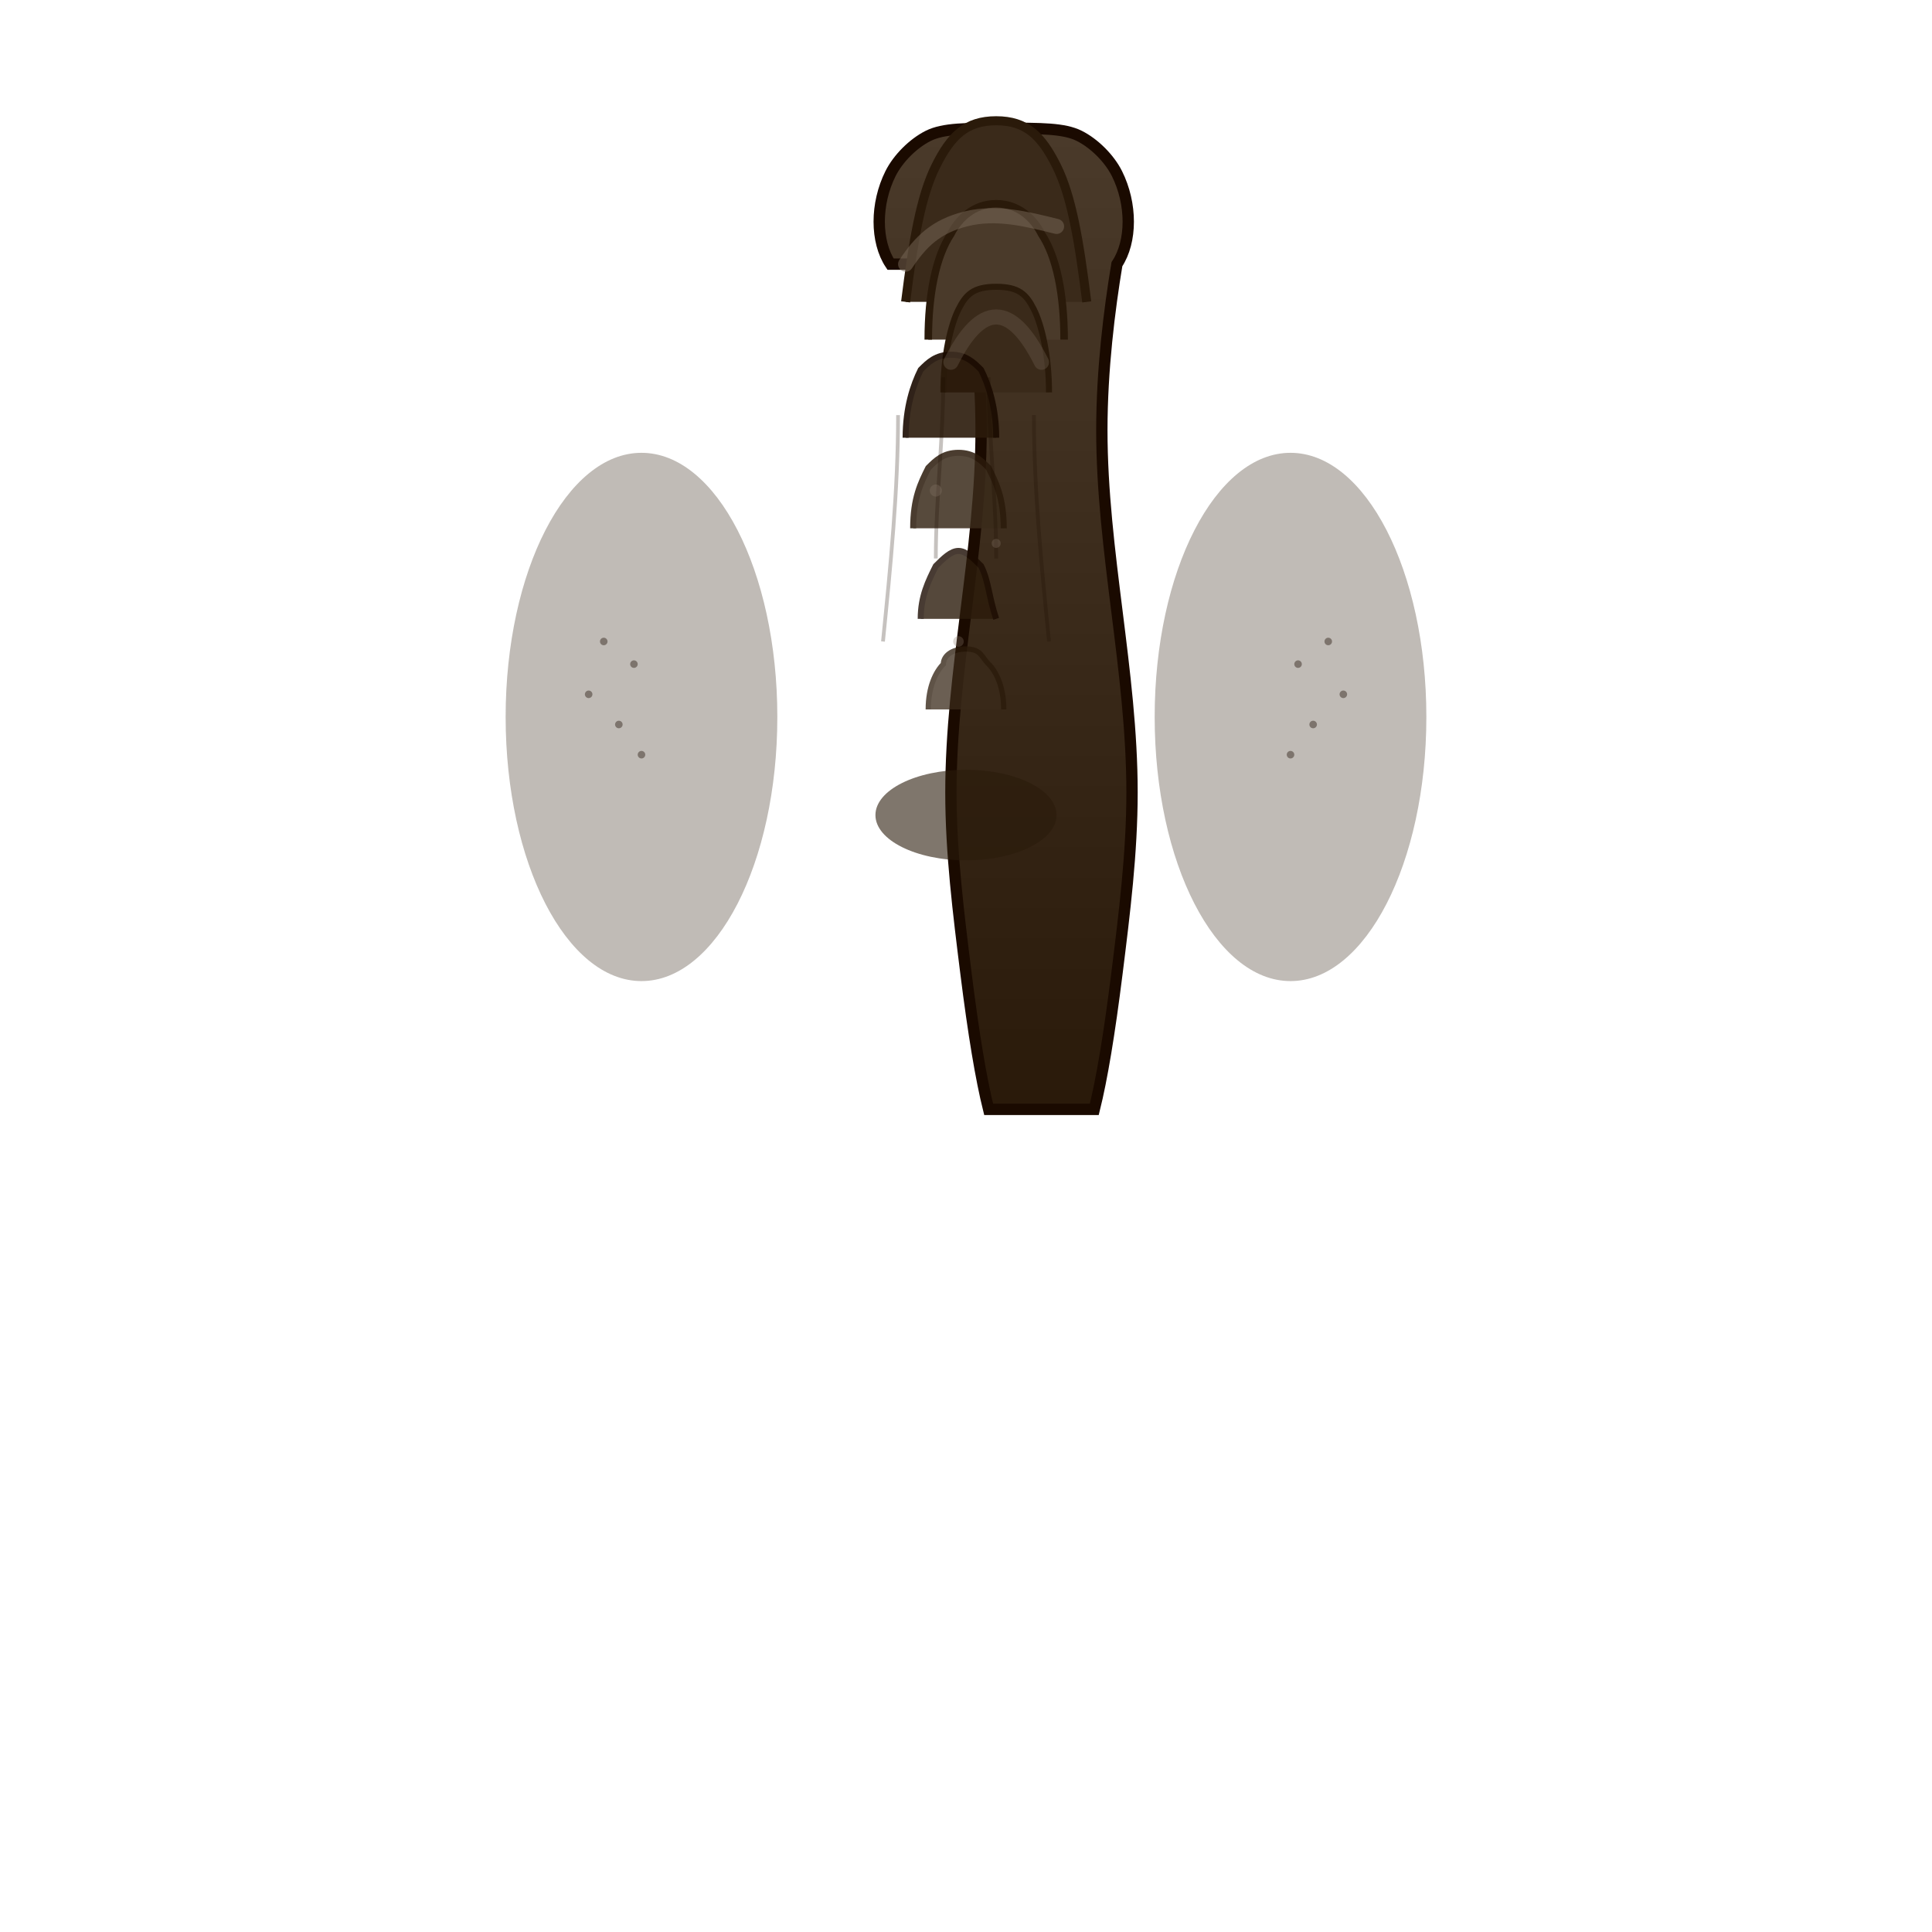
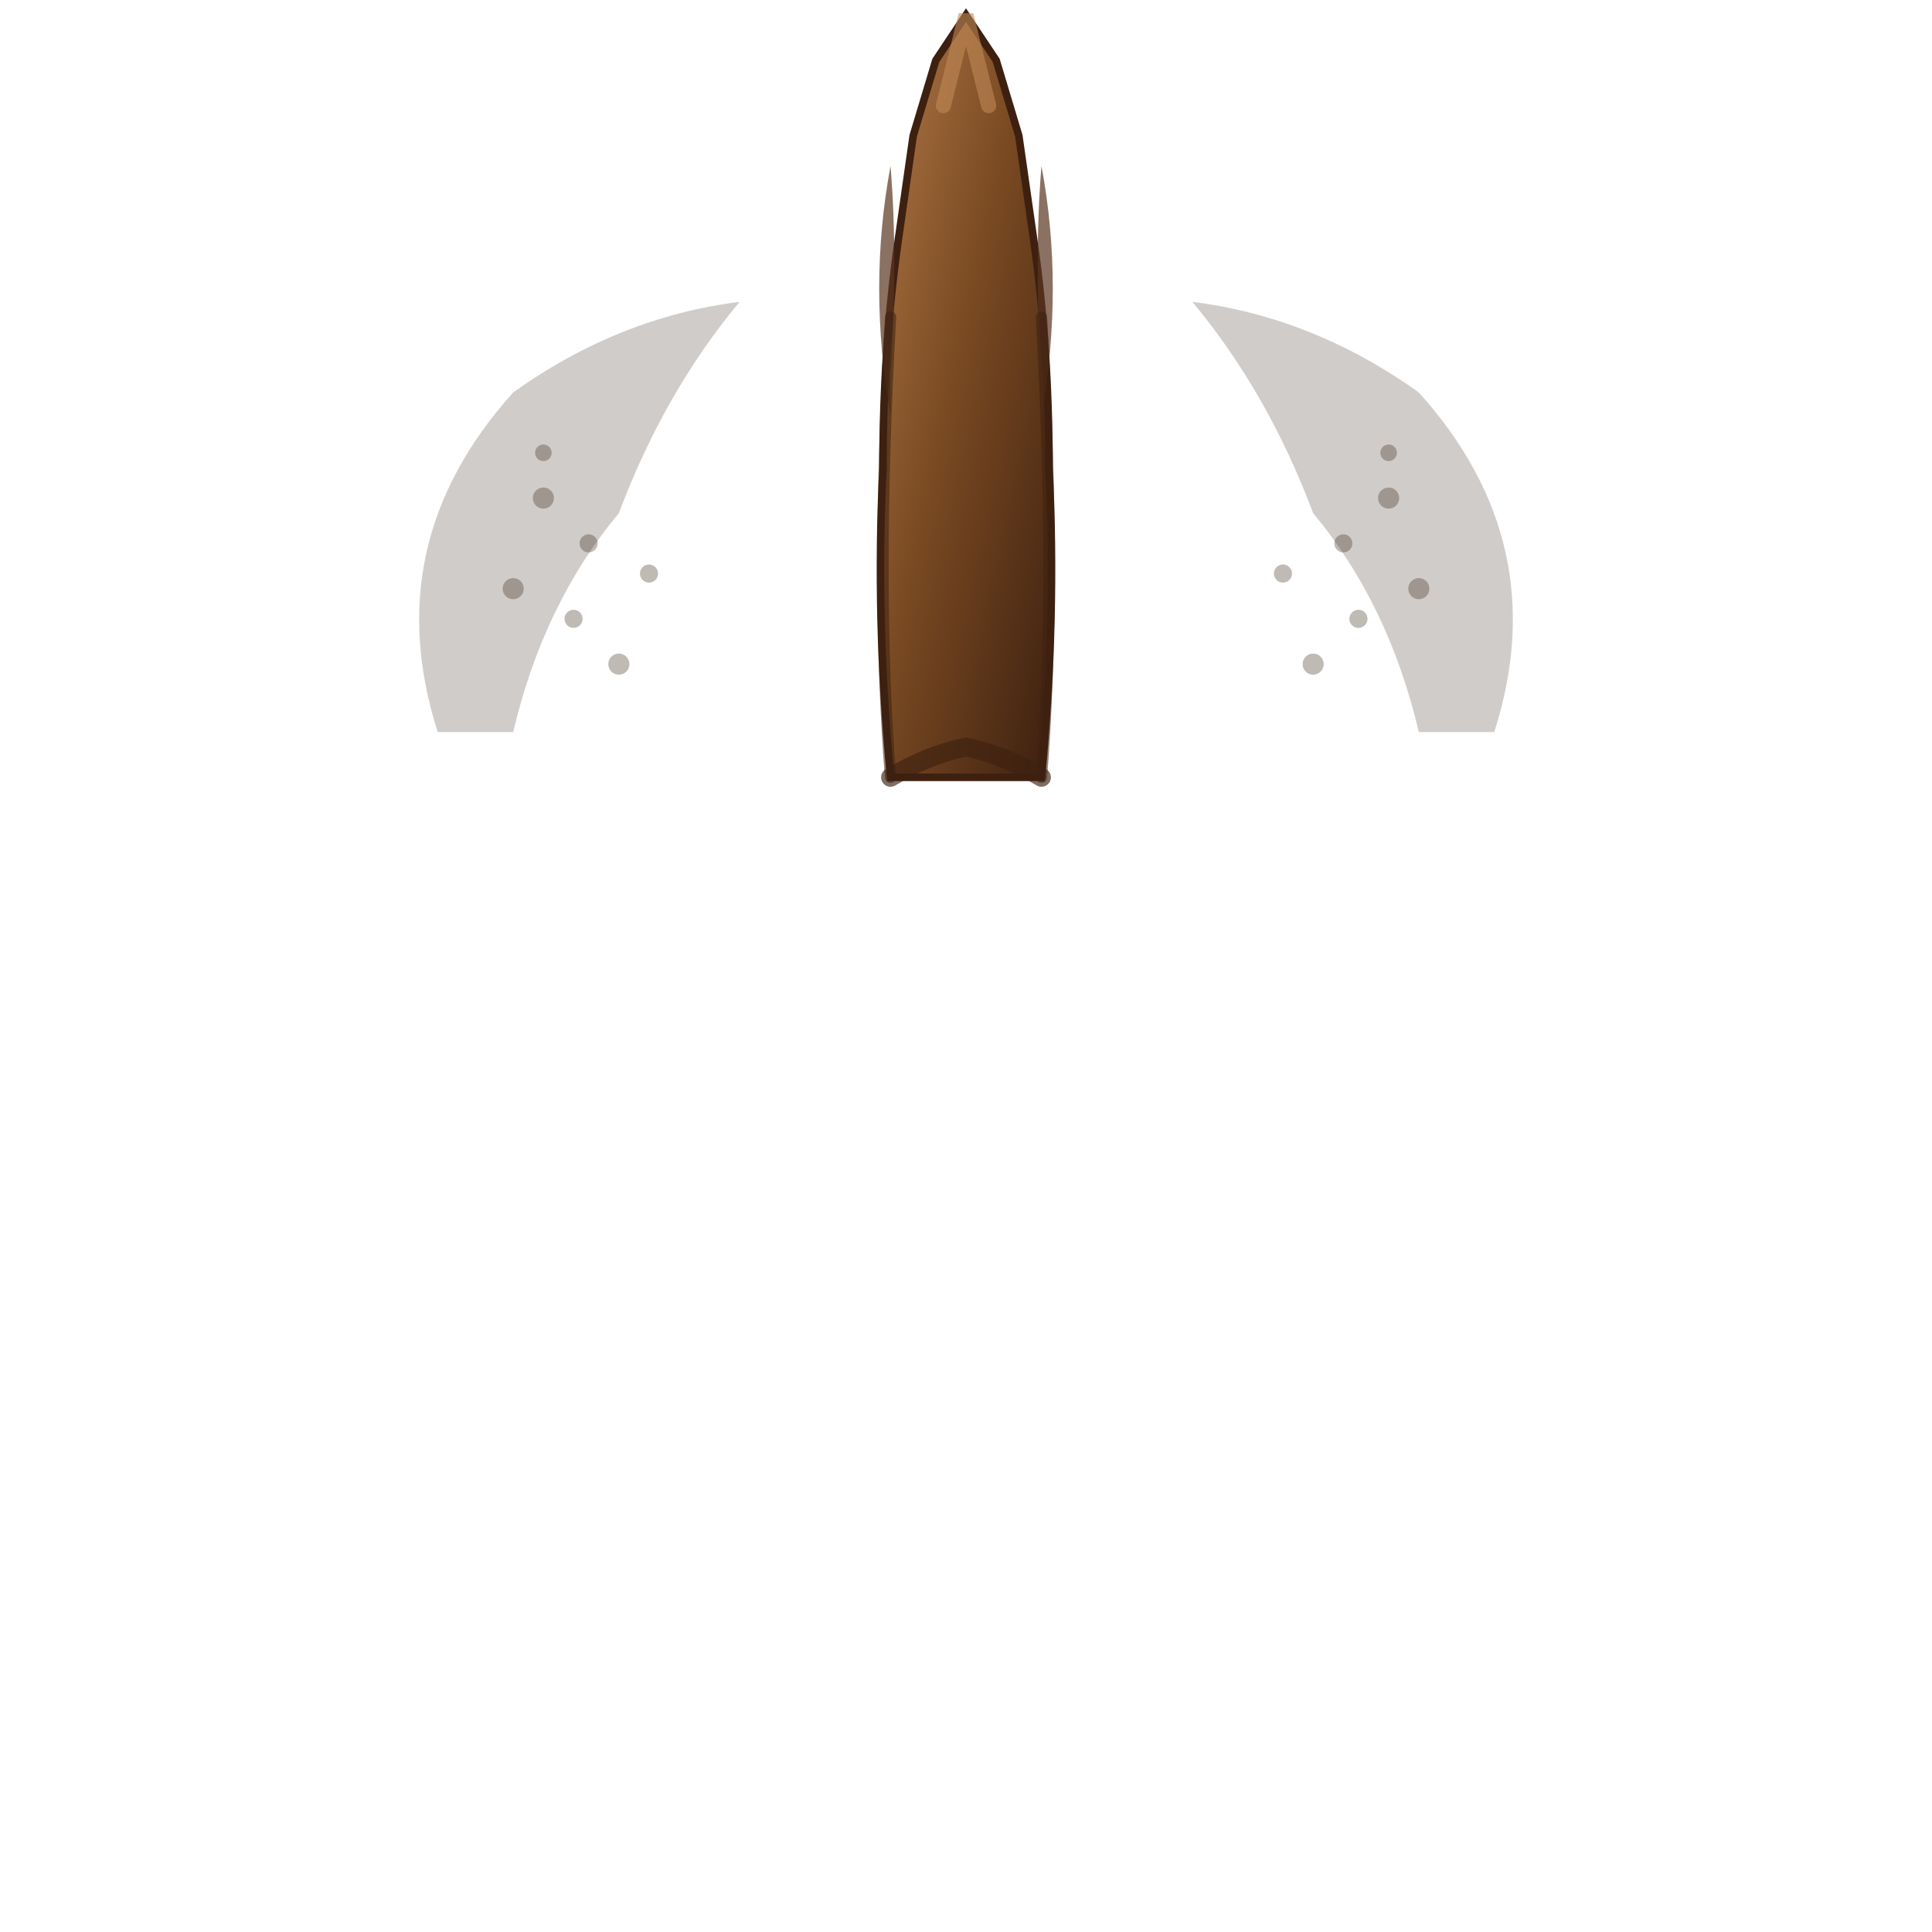
<svg xmlns="http://www.w3.org/2000/svg" width="256" height="256" viewBox="0 0 256 256">
  <defs>
-     <linearGradient id="mohawkGrad" x1="0%" y1="0%" x2="0%" y2="100%">
-       <stop offset="0%" stop-color="#4a3a2a" />
-       <stop offset="50%" stop-color="#3a2a1a" />
-       <stop offset="100%" stop-color="#2a1a0a" />
+     <linearGradient id="moh_grad" x1="0%" y1="0%" x2="100%" y2="100%">
+       <stop offset="0%" stop-color="#B07848" />
+       <stop offset="45%" stop-color="#7A4A22" />
+       <stop offset="100%" stop-color="#3D2010" />
    </linearGradient>
-     <linearGradient id="hairHighlight" x1="0%" y1="0%" x2="100%" y2="0%">
-       <stop offset="0%" stop-color="#5a4a3a" stop-opacity="0" />
-       <stop offset="50%" stop-color="#6a5a4a" stop-opacity="0.6" />
-       <stop offset="100%" stop-color="#5a4a3a" stop-opacity="0" />
+     <linearGradient id="moh_hilite" x1="0%" y1="0%" x2="100%" y2="0%">
+       <stop offset="0%" stop-color="#C08850" stop-opacity="0" />
+       <stop offset="50%" stop-color="#C08850" stop-opacity="0.6" />
+       <stop offset="100%" stop-color="#C08850" stop-opacity="0" />
    </linearGradient>
  </defs>
-   <ellipse cx="85" cy="95" rx="18" ry="35" fill="#2a1a0a" opacity="0.3" />
-   <ellipse cx="171" cy="95" rx="18" ry="35" fill="#2a1a0a" opacity="0.3" />
-   <g opacity="0.4" fill="#1a0a00">
-     <circle cx="80" cy="85" r="0.5" />
-     <circle cx="84" cy="88" r="0.5" />
-     <circle cx="78" cy="92" r="0.5" />
-     <circle cx="82" cy="96" r="0.5" />
-     <circle cx="85" cy="100" r="0.5" />
-     <circle cx="176" cy="85" r="0.5" />
-     <circle cx="172" cy="88" r="0.5" />
-     <circle cx="178" cy="92" r="0.5" />
-     <circle cx="174" cy="96" r="0.5" />
-     <circle cx="171" cy="100" r="0.5" />
+   <path d="     M 58,97     Q 50,72  68,52     Q 82,42  98,40     Q 88,52  82,68     Q 72,80  68,97     Z" fill="#2A1808" opacity="0.22" />
+   <path d="     M 198,97     Q 206,72  188,52     Q 174,42  158,40     Q 168,52  174,68     Q 184,80  188,97     Z" fill="#2A1808" opacity="0.22" />
+   <g fill="#2A1808" opacity="0.30">
+     <circle cx="72" cy="66" r="1.4" />
+     <circle cx="78" cy="72" r="1.2" />
+     <circle cx="68" cy="78" r="1.4" />
+     <circle cx="76" cy="82" r="1.2" />
+     <circle cx="82" cy="88" r="1.4" />
+     <circle cx="72" cy="60" r="1.1" />
+     <circle cx="86" cy="76" r="1.2" />
+     <circle cx="184" cy="66" r="1.4" />
+     <circle cx="178" cy="72" r="1.2" />
+     <circle cx="188" cy="78" r="1.4" />
+     <circle cx="180" cy="82" r="1.2" />
+     <circle cx="174" cy="88" r="1.4" />
+     <circle cx="184" cy="60" r="1.1" />
+     <circle cx="170" cy="76" r="1.2" />
  </g>
-   <path d="M118 35c-2-3-2-8 0-12c1-2 3-4 5-5c2-1 5-1 10-1c5 0 8 0 10 1c2 1 4 3 5 5c2 4 2 9 0 12l0 0            c-1 6-2 14-2 22c0 8 1 16 2 24c1 8 2 16 2 24c0 8-1 16-2 24c-1 8-2 14-3 18            h-14            c-1-4-2-10-3-18c-1-8-2-16-2-24c0-8 1-16 2-24c1-8 2-16 2-24c0-8-1-16-2-22z" fill="url(#mohawkGrad)" stroke="#1a0a00" stroke-width="1.5" />
-   <path d="M120 40c1-8 2-14 4-18c2-4 4-6 8-6c4 0 6 2 8 6c2 4 3 10 4 18" fill="#3a2a1a" stroke="#2a1a0a" stroke-width="1.2" stroke-linejoin="miter" />
-   <path d="M123 45c0-6 1-11 3-14c1-2 3-4 6-4c3 0 5 2 6 4c2 3 3 8 3 14" fill="#4a3a2a" stroke="#2a1a0a" stroke-width="1" stroke-linejoin="miter" />
-   <path d="M125 52c0-5 1-9 2-11c1-2 2-3 5-3c3 0 4 1 5 3c1 2 2 6 2 11" fill="#3a2a1a" stroke="#2a1a0a" stroke-width="0.8" stroke-linejoin="miter" />
-   <path d="M120 58c0-4 1-7 2-9c1-1 2-2 4-2c2 0 3 1 4 2c1 2 2 5 2 9" fill="#2a1a0a" stroke="#1a0a00" stroke-width="0.8" opacity="0.9" />
-   <path d="M121 70c0-4 1-6 2-8c1-1 2-2 4-2c2 0 3 1 4 2c1 2 2 4 2 8" fill="#3a2a1a" stroke="#2a1a0a" stroke-width="0.8" opacity="0.85" />
-   <path d="M122 82c0-3 1-5 2-7c1-1 2-2 3-2c1 0 2 1 3 2c1 2 1 4 2 7" fill="#2a1a0a" stroke="#1a0a00" stroke-width="0.8" opacity="0.8" />
-   <path d="M123 94c0-3 1-5 2-6c0-1 1-2 3-2c2 0 2 1 3 2c1 1 2 3 2 6" fill="#3a2a1a" stroke="#2a1a0a" stroke-width="0.7" opacity="0.75" />
-   <g opacity="0.3" stroke="url(#hairHighlight)" stroke-width="1.5" fill="none" stroke-linecap="round">
-     <path d="M122 45v60" />
-     <path d="M128 42v65" />
-     <path d="M134 45v60" />
-   </g>
-   <g opacity="0.25" stroke="#1a0a00" stroke-width="0.5" fill="none">
-     <path d="M125 50c0 8-1 16-1 24" />
-     <path d="M131 50c0 8 1 16 1 24" />
-     <path d="M119 55c0 10-1 20-2 30" />
-     <path d="M137 55c0 10 1 20 2 30" />
-   </g>
-   <path d="M126 48c2-4 4-6 6-6c2 0 4 2 6 6" fill="none" stroke="#6a5a4a" stroke-width="2" opacity="0.4" stroke-linecap="round" />
-   <g opacity="0.5">
-     <path d="M120 35c2-3 4-5 8-6c4-1 8 0 12 1" fill="none" stroke="#7a6a5a" stroke-width="2" stroke-linecap="round" />
-   </g>
-   <ellipse cx="128" cy="108" rx="12" ry="6" fill="#2a1a0a" opacity="0.6" />
-   <g opacity="0.3" fill="#8a7a6a">
-     <circle cx="124" cy="65" r="0.8" />
-     <circle cx="132" cy="72" r="0.6" />
-     <circle cx="127" cy="85" r="0.7" />
-   </g>
+   <path d="     M 118,103     Q 116,82  117,62     Q 117,46  119,32     L 121,18     L 124,8     L 128,2     L 132,8     L 135,18     L 137,32     Q 139,46  139,62     Q 140,82  138,103     Z" fill="url(#moh_grad)" stroke="#3D2010" stroke-width="1" />
+   <path d="M 118,55 Q 115,38 118,22 Q 119,34 118,50" fill="#5A3520" opacity="0.7" />
+   <path d="M 138,55 Q 141,38 138,22 Q 137,34 138,50" fill="#5A3520" opacity="0.7" />
+   <path d="M 128,4 L 128,100" fill="none" stroke="url(#moh_hilite)" stroke-width="3" stroke-linecap="round" />
+   <path d="M 118,103 Q 116,78 118,42" fill="none" stroke="#3D2010" stroke-width="1.5" stroke-linecap="round" opacity="0.55" />
+   <path d="M 138,103 Q 140,78 138,42" fill="none" stroke="#3D2010" stroke-width="1.5" stroke-linecap="round" opacity="0.55" />
+   <path d="M 125,14 Q 127,6 128,2 Q 129,6 131,14" fill="none" stroke="#C08855" stroke-width="2" stroke-linecap="round" opacity="0.60" />
+   <path d="M 118,103 Q 123,100 128,99 Q 133,100 138,103" fill="none" stroke="#3D2010" stroke-width="2.5" stroke-linecap="round" opacity="0.65" />
</svg>
